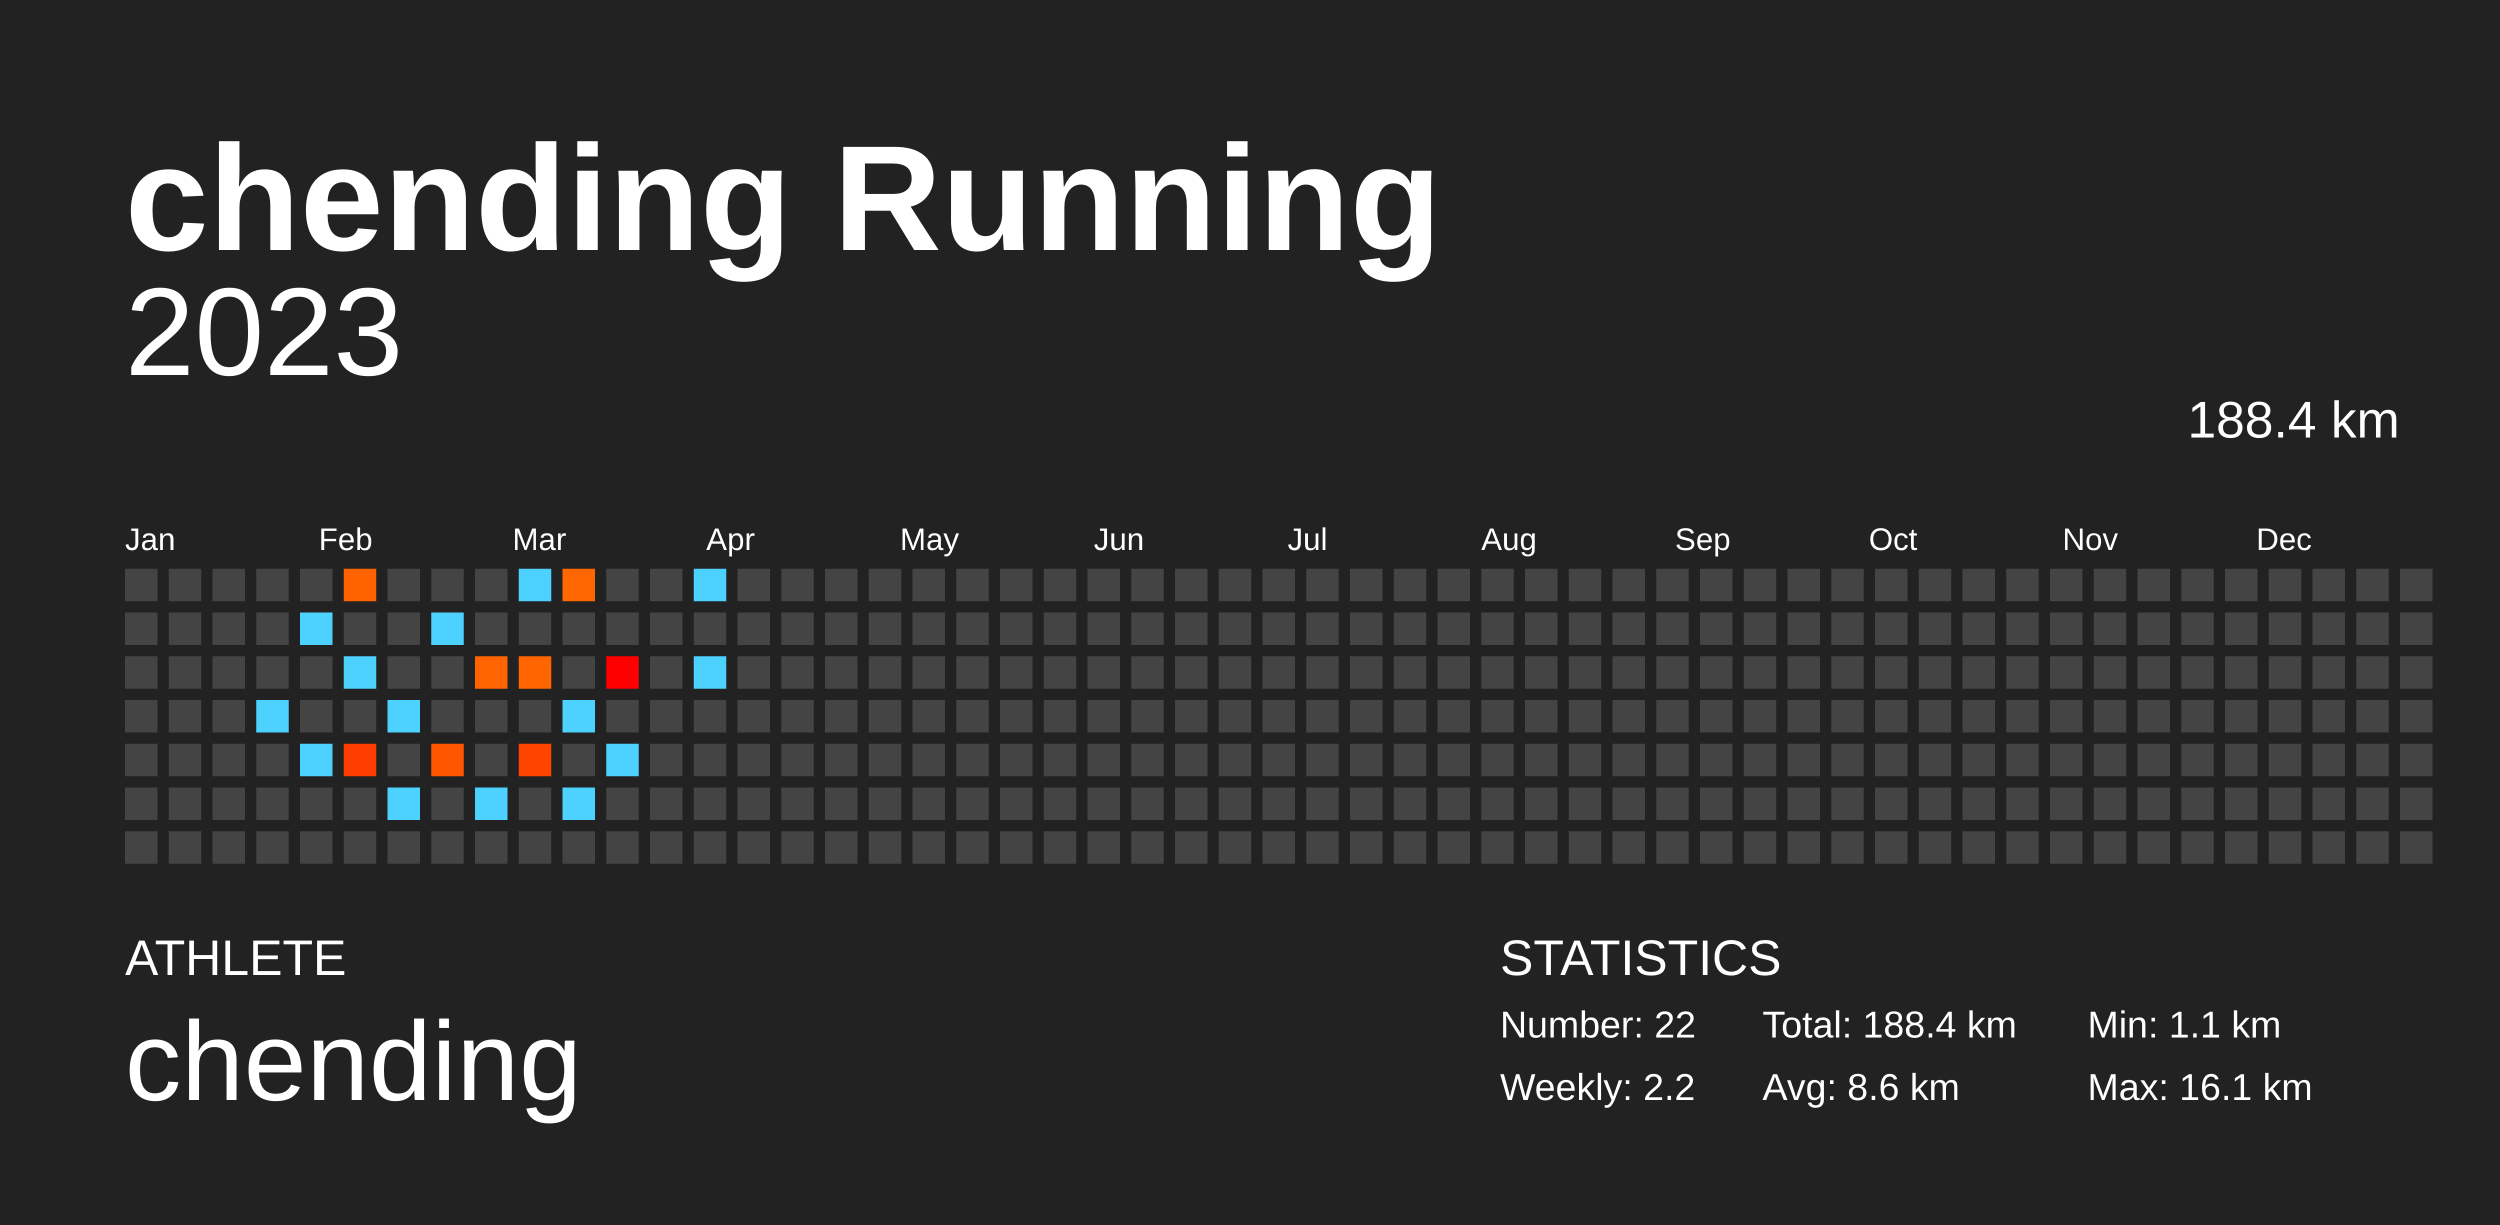
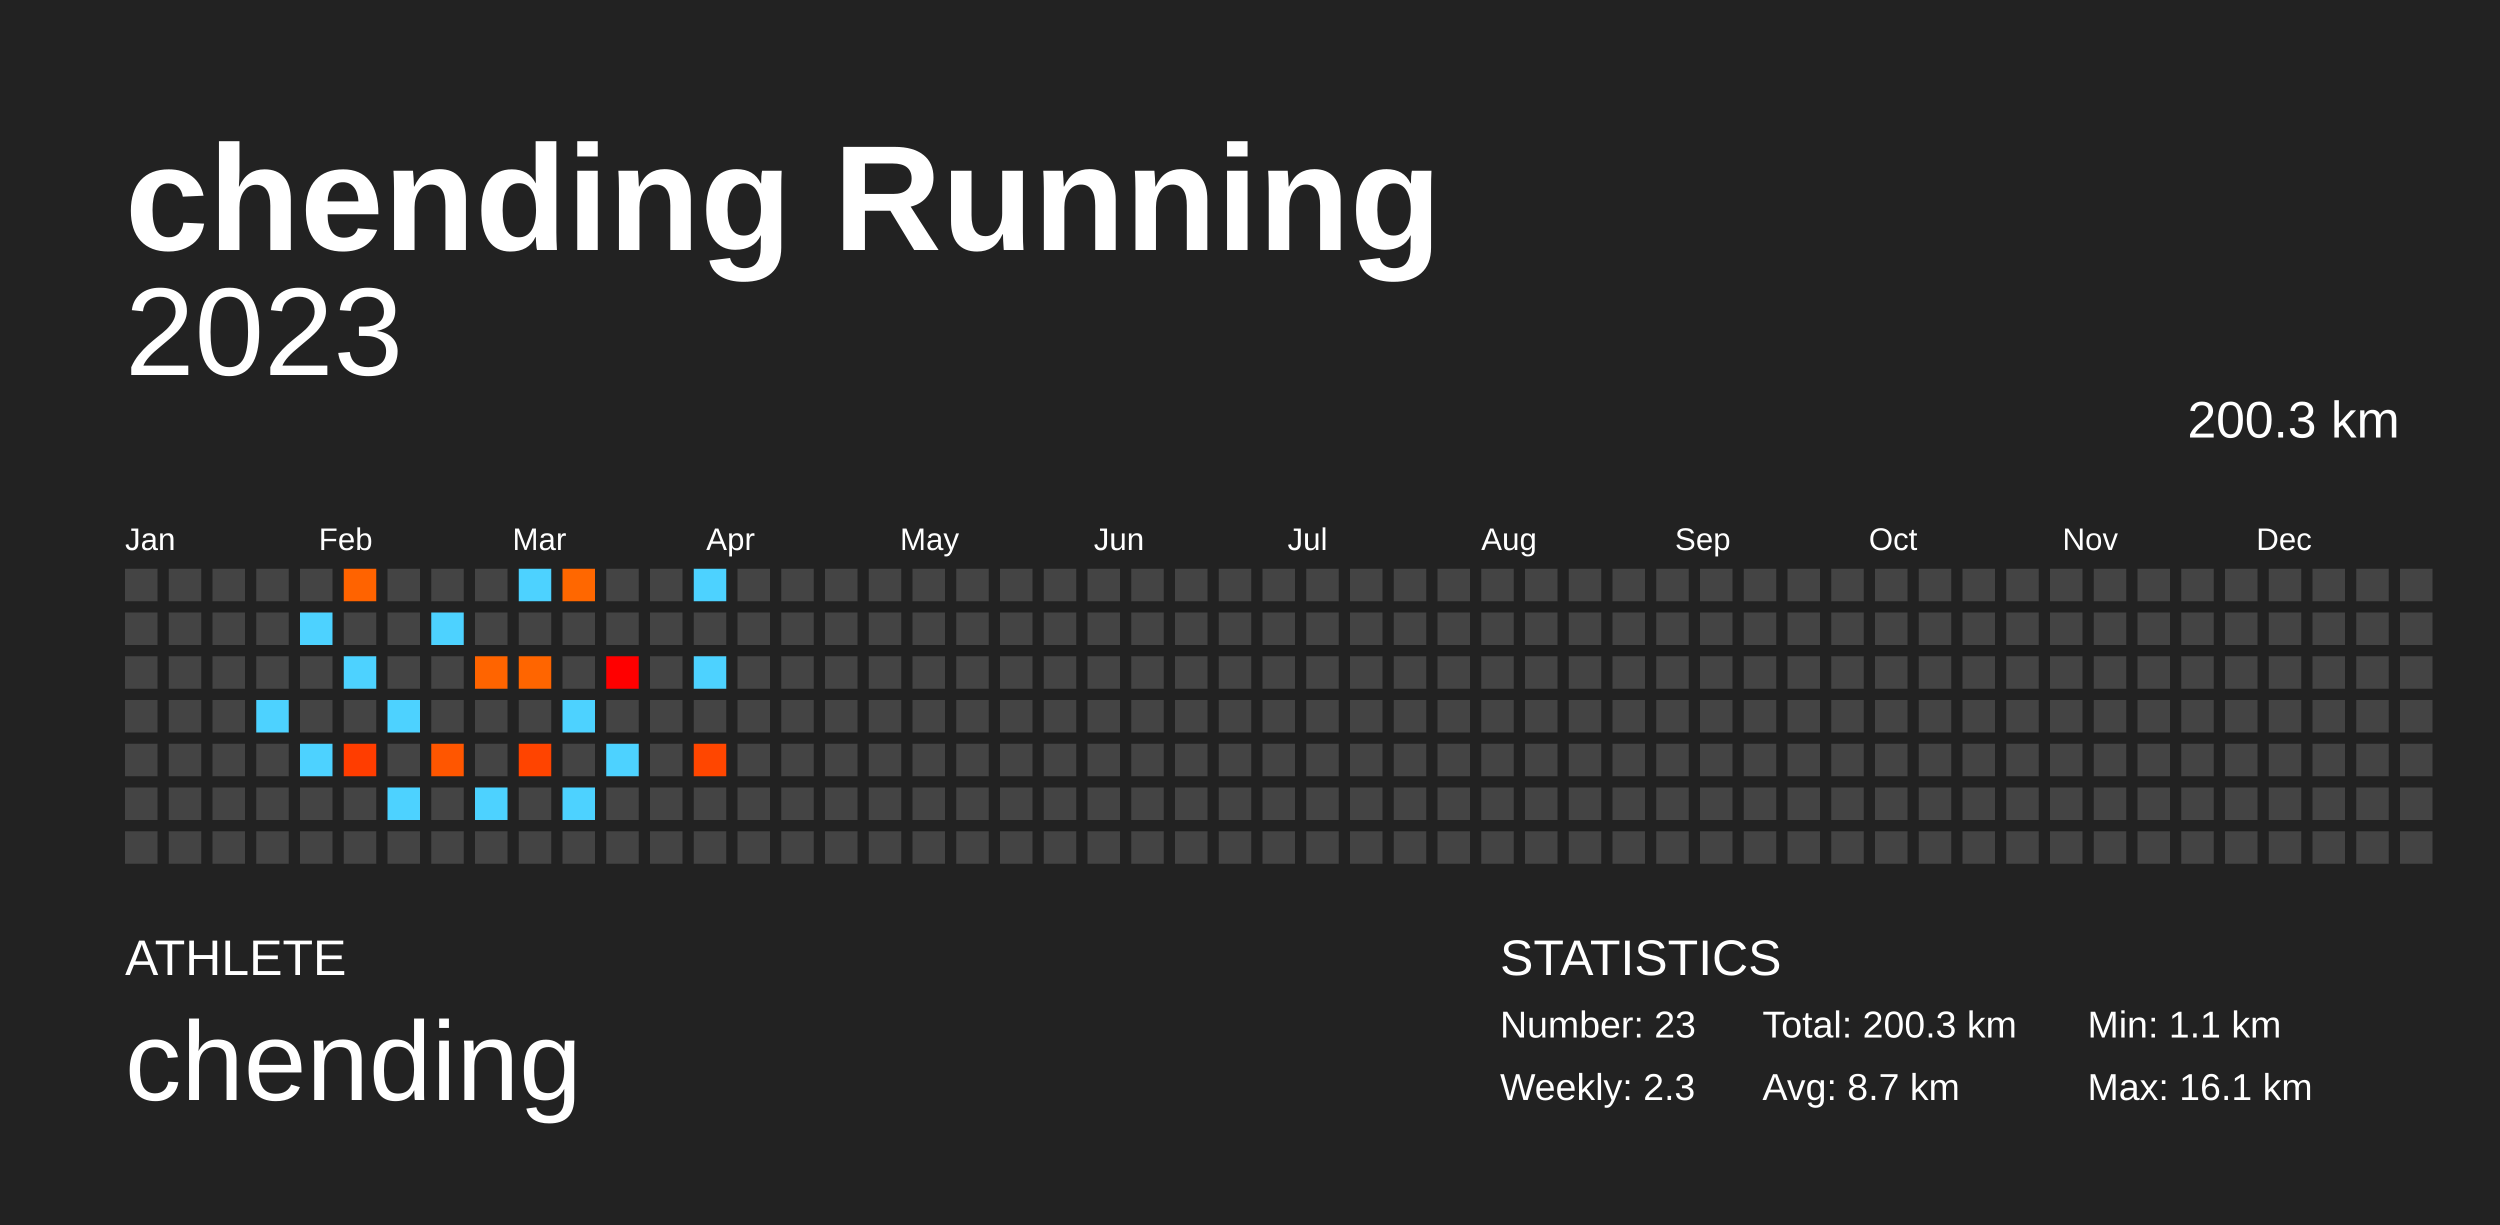
<svg xmlns="http://www.w3.org/2000/svg" baseProfile="full" height="98mm" version="1.1" viewBox="0,0,200,98" width="200mm">
  <defs />
  <rect fill="#222222" height="98" width="200" x="0" y="0" />
  <text fill="#FFFFFF" style="font-size:12px; font-family:Arial; font-weight:bold;" x="10" y="20">chending Running</text>
  <text fill="#FFFFFF" style="font-size:4px; font-family:Arial" x="10" y="78">ATHLETE</text>
  <text fill="#FFFFFF" style="font-size:9px; font-family:Arial" x="10" y="88">chending</text>
  <text fill="#FFFFFF" style="font-size:4px; font-family:Arial" x="120" y="78">STATISTICS</text>
-   <text fill="#FFFFFF" style="font-size:3px; font-family:Arial" x="120" y="83">Number: 22</text>
-   <text fill="#FFFFFF" style="font-size:3px; font-family:Arial" x="120" y="88">Weekly: 2.2</text>
-   <text fill="#FFFFFF" style="font-size:3px; font-family:Arial" x="141" y="83">Total: 188.4 km</text>
-   <text fill="#FFFFFF" style="font-size:3px; font-family:Arial" x="141" y="88">Avg: 8.6 km</text>
+   <text fill="#FFFFFF" style="font-size:3px; font-family:Arial" x="120" y="83">Number: 23</text>
+   <text fill="#FFFFFF" style="font-size:3px; font-family:Arial" x="120" y="88">Weekly: 2.3</text>
+   <text fill="#FFFFFF" style="font-size:3px; font-family:Arial" x="141" y="83">Total: 200.3 km</text>
+   <text fill="#FFFFFF" style="font-size:3px; font-family:Arial" x="141" y="88">Avg: 8.7 km</text>
  <text fill="#FFFFFF" style="font-size:3px; font-family:Arial" x="167" y="83">Min: 1.1 km</text>
  <text fill="#FFFFFF" style="font-size:3px; font-family:Arial" x="167" y="88">Max: 16.1 km</text>
  <text alignment-baseline="hanging" fill="#FFFFFF" style="font-size:10.0px; font-family:Arial;" x="10" y="30">2023</text>
-   <text alignment-baseline="hanging" fill="#FFFFFF" style="font-size:4.125px; font-family:Arial;" x="175" y="35">188.4 km</text>
+   <text alignment-baseline="hanging" fill="#FFFFFF" style="font-size:4.125px; font-family:Arial;" x="175" y="35">200.3 km</text>
  <text fill="#FFFFFF" style="font-size:2.5px; font-family:Arial" x="10.0" y="44">Jan</text>
  <text fill="#FFFFFF" style="font-size:2.5px; font-family:Arial" x="25.5" y="44">Feb</text>
  <text fill="#FFFFFF" style="font-size:2.5px; font-family:Arial" x="41.0" y="44">Mar</text>
  <text fill="#FFFFFF" style="font-size:2.5px; font-family:Arial" x="56.5" y="44">Apr</text>
  <text fill="#FFFFFF" style="font-size:2.5px; font-family:Arial" x="72.0" y="44">May</text>
  <text fill="#FFFFFF" style="font-size:2.5px; font-family:Arial" x="87.5" y="44">Jun</text>
  <text fill="#FFFFFF" style="font-size:2.5px; font-family:Arial" x="103.0" y="44">Jul</text>
  <text fill="#FFFFFF" style="font-size:2.5px; font-family:Arial" x="118.5" y="44">Aug</text>
  <text fill="#FFFFFF" style="font-size:2.5px; font-family:Arial" x="134.0" y="44">Sep</text>
  <text fill="#FFFFFF" style="font-size:2.5px; font-family:Arial" x="149.5" y="44">Oct</text>
  <text fill="#FFFFFF" style="font-size:2.5px; font-family:Arial" x="165.0" y="44">Nov</text>
  <text fill="#FFFFFF" style="font-size:2.5px; font-family:Arial" x="180.5" y="44">Dec</text>
  <rect fill="#444444" height="2.6" width="2.6" x="10.0" y="45.5" />
  <rect fill="#444444" height="2.6" width="2.6" x="10.0" y="49.0" />
  <rect fill="#444444" height="2.6" width="2.6" x="10.0" y="52.5" />
  <rect fill="#444444" height="2.6" width="2.6" x="10.0" y="56.0" />
  <rect fill="#444444" height="2.6" width="2.6" x="10.0" y="59.5" />
  <rect fill="#444444" height="2.6" width="2.6" x="10.0" y="63.0" />
  <rect fill="#444444" height="2.6" width="2.6" x="10.0" y="66.5" />
  <rect fill="#444444" height="2.6" width="2.6" x="13.5" y="45.5" />
  <rect fill="#444444" height="2.6" width="2.6" x="13.5" y="49.0" />
  <rect fill="#444444" height="2.6" width="2.6" x="13.5" y="52.5" />
  <rect fill="#444444" height="2.6" width="2.6" x="13.5" y="56.0" />
  <rect fill="#444444" height="2.6" width="2.6" x="13.5" y="59.5" />
  <rect fill="#444444" height="2.6" width="2.6" x="13.5" y="63.0" />
  <rect fill="#444444" height="2.6" width="2.6" x="13.5" y="66.5" />
  <rect fill="#444444" height="2.6" width="2.6" x="17.0" y="45.5" />
  <rect fill="#444444" height="2.6" width="2.6" x="17.0" y="49.0" />
  <rect fill="#444444" height="2.6" width="2.6" x="17.0" y="52.5" />
  <rect fill="#444444" height="2.6" width="2.6" x="17.0" y="56.0" />
  <rect fill="#444444" height="2.6" width="2.6" x="17.0" y="59.5" />
  <rect fill="#444444" height="2.6" width="2.6" x="17.0" y="63.0" />
  <rect fill="#444444" height="2.6" width="2.6" x="17.0" y="66.5" />
  <rect fill="#444444" height="2.6" width="2.6" x="20.5" y="45.5" />
  <rect fill="#444444" height="2.6" width="2.6" x="20.5" y="49.0" />
  <rect fill="#444444" height="2.6" width="2.6" x="20.5" y="52.5" />
  <rect fill="#4dd2ff" height="2.6" width="2.6" x="20.5" y="56.0" />
  <rect fill="#444444" height="2.6" width="2.6" x="20.5" y="59.5" />
  <rect fill="#444444" height="2.6" width="2.6" x="20.5" y="63.0" />
  <rect fill="#444444" height="2.6" width="2.6" x="20.5" y="66.5" />
  <rect fill="#444444" height="2.6" width="2.6" x="24.0" y="45.5" />
  <rect fill="#4dd2ff" height="2.6" width="2.6" x="24.0" y="49.0" />
  <rect fill="#444444" height="2.6" width="2.6" x="24.0" y="52.5" />
  <rect fill="#444444" height="2.6" width="2.6" x="24.0" y="56.0" />
  <rect fill="#4dd2ff" height="2.6" width="2.6" x="24.0" y="59.5" />
  <rect fill="#444444" height="2.6" width="2.6" x="24.0" y="63.0" />
  <rect fill="#444444" height="2.6" width="2.6" x="24.0" y="66.5" />
  <rect fill="#ff6300" height="2.6" width="2.6" x="27.5" y="45.5" />
  <rect fill="#444444" height="2.6" width="2.6" x="27.5" y="49.0" />
  <rect fill="#4dd2ff" height="2.6" width="2.6" x="27.5" y="52.5" />
  <rect fill="#444444" height="2.6" width="2.6" x="27.5" y="56.0" />
  <rect fill="#ff3d00" height="2.6" width="2.6" x="27.5" y="59.5" />
  <rect fill="#444444" height="2.6" width="2.6" x="27.5" y="63.0" />
  <rect fill="#444444" height="2.6" width="2.6" x="27.5" y="66.5" />
  <rect fill="#444444" height="2.6" width="2.6" x="31.0" y="45.5" />
  <rect fill="#444444" height="2.6" width="2.6" x="31.0" y="49.0" />
  <rect fill="#444444" height="2.6" width="2.6" x="31.0" y="52.5" />
  <rect fill="#4dd2ff" height="2.6" width="2.6" x="31.0" y="56.0" />
  <rect fill="#444444" height="2.6" width="2.6" x="31.0" y="59.5" />
  <rect fill="#4dd2ff" height="2.6" width="2.6" x="31.0" y="63.0" />
  <rect fill="#444444" height="2.6" width="2.6" x="31.0" y="66.5" />
  <rect fill="#444444" height="2.6" width="2.6" x="34.5" y="45.5" />
  <rect fill="#4dd2ff" height="2.6" width="2.6" x="34.5" y="49.0" />
  <rect fill="#444444" height="2.6" width="2.6" x="34.5" y="52.5" />
  <rect fill="#444444" height="2.6" width="2.6" x="34.5" y="56.0" />
  <rect fill="#ff5600" height="2.6" width="2.6" x="34.5" y="59.5" />
  <rect fill="#444444" height="2.6" width="2.6" x="34.5" y="63.0" />
  <rect fill="#444444" height="2.6" width="2.6" x="34.5" y="66.5" />
  <rect fill="#444444" height="2.6" width="2.6" x="38.0" y="45.5" />
  <rect fill="#444444" height="2.6" width="2.6" x="38.0" y="49.0" />
  <rect fill="#ff6400" height="2.6" width="2.6" x="38.0" y="52.5" />
  <rect fill="#444444" height="2.6" width="2.6" x="38.0" y="56.0" />
  <rect fill="#444444" height="2.6" width="2.6" x="38.0" y="59.5" />
  <rect fill="#4dd2ff" height="2.6" width="2.6" x="38.0" y="63.0" />
  <rect fill="#444444" height="2.6" width="2.6" x="38.0" y="66.5" />
  <rect fill="#4dd2ff" height="2.6" width="2.6" x="41.5" y="45.5" />
  <rect fill="#444444" height="2.6" width="2.6" x="41.5" y="49.0" />
  <rect fill="#ff6500" height="2.6" width="2.6" x="41.5" y="52.5" />
  <rect fill="#444444" height="2.6" width="2.6" x="41.5" y="56.0" />
  <rect fill="#ff4400" height="2.6" width="2.6" x="41.5" y="59.5" />
  <rect fill="#444444" height="2.6" width="2.6" x="41.5" y="63.0" />
  <rect fill="#444444" height="2.6" width="2.6" x="41.5" y="66.5" />
  <rect fill="#ff6700" height="2.6" width="2.6" x="45.0" y="45.5" />
  <rect fill="#444444" height="2.6" width="2.6" x="45.0" y="49.0" />
  <rect fill="#444444" height="2.6" width="2.6" x="45.0" y="52.5" />
  <rect fill="#4dd2ff" height="2.6" width="2.6" x="45.0" y="56.0" />
  <rect fill="#444444" height="2.6" width="2.6" x="45.0" y="59.5" />
  <rect fill="#4dd2ff" height="2.6" width="2.6" x="45.0" y="63.0" />
  <rect fill="#444444" height="2.6" width="2.6" x="45.0" y="66.5" />
  <rect fill="#444444" height="2.6" width="2.6" x="48.5" y="45.5" />
  <rect fill="#444444" height="2.6" width="2.6" x="48.5" y="49.0" />
  <rect fill="#ff0000" height="2.6" width="2.6" x="48.5" y="52.5" />
  <rect fill="#444444" height="2.6" width="2.6" x="48.5" y="56.0" />
  <rect fill="#4dd2ff" height="2.6" width="2.6" x="48.5" y="59.5" />
  <rect fill="#444444" height="2.6" width="2.6" x="48.5" y="63.0" />
  <rect fill="#444444" height="2.6" width="2.6" x="48.5" y="66.5" />
  <rect fill="#444444" height="2.6" width="2.6" x="52.0" y="45.5" />
  <rect fill="#444444" height="2.6" width="2.6" x="52.0" y="49.0" />
  <rect fill="#444444" height="2.6" width="2.6" x="52.0" y="52.5" />
  <rect fill="#444444" height="2.6" width="2.6" x="52.0" y="56.0" />
  <rect fill="#444444" height="2.6" width="2.6" x="52.0" y="59.5" />
  <rect fill="#444444" height="2.6" width="2.6" x="52.0" y="63.0" />
  <rect fill="#444444" height="2.6" width="2.6" x="52.0" y="66.5" />
  <rect fill="#4dd2ff" height="2.6" width="2.6" x="55.5" y="45.5" />
  <rect fill="#444444" height="2.6" width="2.6" x="55.5" y="49.0" />
  <rect fill="#4dd2ff" height="2.6" width="2.6" x="55.5" y="52.5" />
  <rect fill="#444444" height="2.6" width="2.6" x="55.5" y="56.0" />
-   <rect fill="#444444" height="2.6" width="2.6" x="55.5" y="59.5" />
+   <rect fill="#ff4600" height="2.6" width="2.6" x="55.5" y="59.5" />
  <rect fill="#444444" height="2.6" width="2.6" x="55.5" y="63.0" />
  <rect fill="#444444" height="2.6" width="2.6" x="55.5" y="66.5" />
  <rect fill="#444444" height="2.6" width="2.6" x="59.0" y="45.5" />
  <rect fill="#444444" height="2.6" width="2.6" x="59.0" y="49.0" />
  <rect fill="#444444" height="2.6" width="2.6" x="59.0" y="52.5" />
  <rect fill="#444444" height="2.6" width="2.6" x="59.0" y="56.0" />
  <rect fill="#444444" height="2.6" width="2.6" x="59.0" y="59.5" />
  <rect fill="#444444" height="2.6" width="2.6" x="59.0" y="63.0" />
  <rect fill="#444444" height="2.6" width="2.6" x="59.0" y="66.5" />
  <rect fill="#444444" height="2.6" width="2.6" x="62.5" y="45.5" />
  <rect fill="#444444" height="2.6" width="2.6" x="62.5" y="49.0" />
  <rect fill="#444444" height="2.6" width="2.6" x="62.5" y="52.5" />
  <rect fill="#444444" height="2.6" width="2.6" x="62.5" y="56.0" />
  <rect fill="#444444" height="2.6" width="2.6" x="62.5" y="59.5" />
  <rect fill="#444444" height="2.6" width="2.6" x="62.5" y="63.0" />
  <rect fill="#444444" height="2.6" width="2.6" x="62.5" y="66.5" />
  <rect fill="#444444" height="2.6" width="2.6" x="66.0" y="45.5" />
  <rect fill="#444444" height="2.6" width="2.6" x="66.0" y="49.0" />
  <rect fill="#444444" height="2.6" width="2.6" x="66.0" y="52.5" />
  <rect fill="#444444" height="2.6" width="2.6" x="66.0" y="56.0" />
  <rect fill="#444444" height="2.6" width="2.6" x="66.0" y="59.5" />
  <rect fill="#444444" height="2.6" width="2.6" x="66.0" y="63.0" />
  <rect fill="#444444" height="2.6" width="2.6" x="66.0" y="66.5" />
  <rect fill="#444444" height="2.6" width="2.6" x="69.5" y="45.5" />
  <rect fill="#444444" height="2.6" width="2.6" x="69.5" y="49.0" />
  <rect fill="#444444" height="2.6" width="2.6" x="69.5" y="52.5" />
  <rect fill="#444444" height="2.6" width="2.6" x="69.5" y="56.0" />
  <rect fill="#444444" height="2.6" width="2.6" x="69.5" y="59.5" />
  <rect fill="#444444" height="2.6" width="2.6" x="69.5" y="63.0" />
  <rect fill="#444444" height="2.6" width="2.6" x="69.5" y="66.5" />
  <rect fill="#444444" height="2.6" width="2.6" x="73.0" y="45.5" />
  <rect fill="#444444" height="2.6" width="2.6" x="73.0" y="49.0" />
  <rect fill="#444444" height="2.6" width="2.6" x="73.0" y="52.5" />
  <rect fill="#444444" height="2.6" width="2.6" x="73.0" y="56.0" />
  <rect fill="#444444" height="2.6" width="2.6" x="73.0" y="59.5" />
  <rect fill="#444444" height="2.6" width="2.6" x="73.0" y="63.0" />
  <rect fill="#444444" height="2.6" width="2.6" x="73.0" y="66.5" />
  <rect fill="#444444" height="2.6" width="2.6" x="76.5" y="45.5" />
  <rect fill="#444444" height="2.6" width="2.6" x="76.5" y="49.0" />
  <rect fill="#444444" height="2.6" width="2.6" x="76.5" y="52.5" />
  <rect fill="#444444" height="2.6" width="2.6" x="76.5" y="56.0" />
  <rect fill="#444444" height="2.6" width="2.6" x="76.5" y="59.5" />
  <rect fill="#444444" height="2.6" width="2.6" x="76.5" y="63.0" />
  <rect fill="#444444" height="2.6" width="2.6" x="76.5" y="66.5" />
  <rect fill="#444444" height="2.6" width="2.6" x="80.0" y="45.5" />
  <rect fill="#444444" height="2.6" width="2.6" x="80.0" y="49.0" />
  <rect fill="#444444" height="2.6" width="2.6" x="80.0" y="52.5" />
  <rect fill="#444444" height="2.6" width="2.6" x="80.0" y="56.0" />
  <rect fill="#444444" height="2.6" width="2.6" x="80.0" y="59.5" />
  <rect fill="#444444" height="2.6" width="2.6" x="80.0" y="63.0" />
  <rect fill="#444444" height="2.6" width="2.6" x="80.0" y="66.5" />
  <rect fill="#444444" height="2.6" width="2.6" x="83.5" y="45.5" />
  <rect fill="#444444" height="2.6" width="2.6" x="83.5" y="49.0" />
  <rect fill="#444444" height="2.6" width="2.6" x="83.5" y="52.5" />
  <rect fill="#444444" height="2.6" width="2.6" x="83.5" y="56.0" />
  <rect fill="#444444" height="2.6" width="2.6" x="83.5" y="59.5" />
  <rect fill="#444444" height="2.6" width="2.6" x="83.5" y="63.0" />
  <rect fill="#444444" height="2.6" width="2.6" x="83.5" y="66.5" />
  <rect fill="#444444" height="2.6" width="2.6" x="87.0" y="45.5" />
  <rect fill="#444444" height="2.6" width="2.6" x="87.0" y="49.0" />
  <rect fill="#444444" height="2.6" width="2.6" x="87.0" y="52.5" />
  <rect fill="#444444" height="2.6" width="2.6" x="87.0" y="56.0" />
  <rect fill="#444444" height="2.6" width="2.6" x="87.0" y="59.5" />
  <rect fill="#444444" height="2.6" width="2.6" x="87.0" y="63.0" />
  <rect fill="#444444" height="2.6" width="2.6" x="87.0" y="66.5" />
  <rect fill="#444444" height="2.6" width="2.6" x="90.5" y="45.5" />
  <rect fill="#444444" height="2.6" width="2.6" x="90.5" y="49.0" />
  <rect fill="#444444" height="2.6" width="2.6" x="90.5" y="52.5" />
  <rect fill="#444444" height="2.6" width="2.6" x="90.5" y="56.0" />
  <rect fill="#444444" height="2.6" width="2.6" x="90.5" y="59.5" />
  <rect fill="#444444" height="2.6" width="2.6" x="90.5" y="63.0" />
  <rect fill="#444444" height="2.6" width="2.6" x="90.5" y="66.5" />
  <rect fill="#444444" height="2.6" width="2.6" x="94.0" y="45.5" />
  <rect fill="#444444" height="2.6" width="2.6" x="94.0" y="49.0" />
  <rect fill="#444444" height="2.6" width="2.6" x="94.0" y="52.5" />
  <rect fill="#444444" height="2.6" width="2.6" x="94.0" y="56.0" />
  <rect fill="#444444" height="2.6" width="2.6" x="94.0" y="59.5" />
  <rect fill="#444444" height="2.6" width="2.6" x="94.0" y="63.0" />
  <rect fill="#444444" height="2.6" width="2.6" x="94.0" y="66.5" />
  <rect fill="#444444" height="2.6" width="2.6" x="97.5" y="45.5" />
  <rect fill="#444444" height="2.6" width="2.6" x="97.5" y="49.0" />
  <rect fill="#444444" height="2.6" width="2.6" x="97.5" y="52.5" />
  <rect fill="#444444" height="2.6" width="2.6" x="97.5" y="56.0" />
  <rect fill="#444444" height="2.6" width="2.6" x="97.5" y="59.5" />
  <rect fill="#444444" height="2.6" width="2.6" x="97.5" y="63.0" />
  <rect fill="#444444" height="2.6" width="2.6" x="97.5" y="66.5" />
  <rect fill="#444444" height="2.6" width="2.6" x="101.0" y="45.5" />
  <rect fill="#444444" height="2.6" width="2.6" x="101.0" y="49.0" />
  <rect fill="#444444" height="2.6" width="2.6" x="101.0" y="52.5" />
  <rect fill="#444444" height="2.6" width="2.6" x="101.0" y="56.0" />
  <rect fill="#444444" height="2.6" width="2.6" x="101.0" y="59.5" />
  <rect fill="#444444" height="2.6" width="2.6" x="101.0" y="63.0" />
  <rect fill="#444444" height="2.6" width="2.6" x="101.0" y="66.5" />
  <rect fill="#444444" height="2.6" width="2.6" x="104.5" y="45.5" />
  <rect fill="#444444" height="2.6" width="2.6" x="104.5" y="49.0" />
  <rect fill="#444444" height="2.6" width="2.6" x="104.5" y="52.5" />
  <rect fill="#444444" height="2.6" width="2.6" x="104.5" y="56.0" />
  <rect fill="#444444" height="2.6" width="2.6" x="104.5" y="59.5" />
  <rect fill="#444444" height="2.6" width="2.6" x="104.5" y="63.0" />
  <rect fill="#444444" height="2.6" width="2.6" x="104.5" y="66.5" />
  <rect fill="#444444" height="2.6" width="2.6" x="108.0" y="45.5" />
  <rect fill="#444444" height="2.6" width="2.6" x="108.0" y="49.0" />
  <rect fill="#444444" height="2.6" width="2.6" x="108.0" y="52.5" />
  <rect fill="#444444" height="2.6" width="2.6" x="108.0" y="56.0" />
  <rect fill="#444444" height="2.6" width="2.6" x="108.0" y="59.5" />
  <rect fill="#444444" height="2.6" width="2.6" x="108.0" y="63.0" />
  <rect fill="#444444" height="2.6" width="2.6" x="108.0" y="66.5" />
  <rect fill="#444444" height="2.6" width="2.6" x="111.5" y="45.5" />
  <rect fill="#444444" height="2.6" width="2.6" x="111.5" y="49.0" />
  <rect fill="#444444" height="2.6" width="2.6" x="111.5" y="52.5" />
  <rect fill="#444444" height="2.6" width="2.6" x="111.5" y="56.0" />
  <rect fill="#444444" height="2.6" width="2.6" x="111.5" y="59.5" />
  <rect fill="#444444" height="2.6" width="2.6" x="111.5" y="63.0" />
  <rect fill="#444444" height="2.6" width="2.6" x="111.5" y="66.5" />
  <rect fill="#444444" height="2.6" width="2.6" x="115.0" y="45.5" />
  <rect fill="#444444" height="2.6" width="2.6" x="115.0" y="49.0" />
  <rect fill="#444444" height="2.6" width="2.6" x="115.0" y="52.5" />
  <rect fill="#444444" height="2.6" width="2.6" x="115.0" y="56.0" />
  <rect fill="#444444" height="2.6" width="2.6" x="115.0" y="59.5" />
  <rect fill="#444444" height="2.6" width="2.6" x="115.0" y="63.0" />
  <rect fill="#444444" height="2.6" width="2.6" x="115.0" y="66.5" />
  <rect fill="#444444" height="2.6" width="2.6" x="118.5" y="45.5" />
  <rect fill="#444444" height="2.6" width="2.6" x="118.5" y="49.0" />
  <rect fill="#444444" height="2.6" width="2.6" x="118.5" y="52.5" />
  <rect fill="#444444" height="2.6" width="2.6" x="118.5" y="56.0" />
  <rect fill="#444444" height="2.6" width="2.6" x="118.5" y="59.5" />
  <rect fill="#444444" height="2.6" width="2.6" x="118.5" y="63.0" />
  <rect fill="#444444" height="2.6" width="2.6" x="118.5" y="66.5" />
  <rect fill="#444444" height="2.6" width="2.6" x="122.0" y="45.5" />
  <rect fill="#444444" height="2.6" width="2.6" x="122.0" y="49.0" />
  <rect fill="#444444" height="2.6" width="2.6" x="122.0" y="52.5" />
  <rect fill="#444444" height="2.6" width="2.6" x="122.0" y="56.0" />
  <rect fill="#444444" height="2.6" width="2.6" x="122.0" y="59.5" />
  <rect fill="#444444" height="2.6" width="2.6" x="122.0" y="63.0" />
  <rect fill="#444444" height="2.6" width="2.6" x="122.0" y="66.5" />
  <rect fill="#444444" height="2.6" width="2.6" x="125.5" y="45.5" />
  <rect fill="#444444" height="2.6" width="2.6" x="125.5" y="49.0" />
  <rect fill="#444444" height="2.6" width="2.6" x="125.5" y="52.5" />
  <rect fill="#444444" height="2.6" width="2.6" x="125.5" y="56.0" />
  <rect fill="#444444" height="2.6" width="2.6" x="125.5" y="59.5" />
  <rect fill="#444444" height="2.6" width="2.6" x="125.5" y="63.0" />
  <rect fill="#444444" height="2.6" width="2.6" x="125.5" y="66.5" />
  <rect fill="#444444" height="2.6" width="2.6" x="129.0" y="45.5" />
  <rect fill="#444444" height="2.6" width="2.6" x="129.0" y="49.0" />
  <rect fill="#444444" height="2.6" width="2.6" x="129.0" y="52.5" />
  <rect fill="#444444" height="2.6" width="2.6" x="129.0" y="56.0" />
  <rect fill="#444444" height="2.6" width="2.6" x="129.0" y="59.5" />
  <rect fill="#444444" height="2.6" width="2.6" x="129.0" y="63.0" />
  <rect fill="#444444" height="2.6" width="2.6" x="129.0" y="66.5" />
  <rect fill="#444444" height="2.6" width="2.6" x="132.5" y="45.5" />
  <rect fill="#444444" height="2.6" width="2.6" x="132.5" y="49.0" />
  <rect fill="#444444" height="2.6" width="2.6" x="132.5" y="52.5" />
  <rect fill="#444444" height="2.6" width="2.6" x="132.5" y="56.0" />
  <rect fill="#444444" height="2.6" width="2.6" x="132.5" y="59.5" />
  <rect fill="#444444" height="2.6" width="2.6" x="132.5" y="63.0" />
  <rect fill="#444444" height="2.6" width="2.6" x="132.5" y="66.5" />
  <rect fill="#444444" height="2.6" width="2.6" x="136.0" y="45.5" />
  <rect fill="#444444" height="2.6" width="2.6" x="136.0" y="49.0" />
  <rect fill="#444444" height="2.6" width="2.6" x="136.0" y="52.5" />
  <rect fill="#444444" height="2.6" width="2.6" x="136.0" y="56.0" />
  <rect fill="#444444" height="2.6" width="2.6" x="136.0" y="59.5" />
  <rect fill="#444444" height="2.6" width="2.6" x="136.0" y="63.0" />
  <rect fill="#444444" height="2.6" width="2.6" x="136.0" y="66.5" />
  <rect fill="#444444" height="2.6" width="2.6" x="139.5" y="45.5" />
  <rect fill="#444444" height="2.6" width="2.6" x="139.5" y="49.0" />
  <rect fill="#444444" height="2.6" width="2.6" x="139.5" y="52.5" />
  <rect fill="#444444" height="2.6" width="2.6" x="139.5" y="56.0" />
  <rect fill="#444444" height="2.6" width="2.6" x="139.5" y="59.5" />
  <rect fill="#444444" height="2.6" width="2.6" x="139.5" y="63.0" />
  <rect fill="#444444" height="2.6" width="2.6" x="139.5" y="66.5" />
  <rect fill="#444444" height="2.6" width="2.6" x="143.0" y="45.5" />
  <rect fill="#444444" height="2.6" width="2.6" x="143.0" y="49.0" />
  <rect fill="#444444" height="2.6" width="2.6" x="143.0" y="52.5" />
  <rect fill="#444444" height="2.6" width="2.6" x="143.0" y="56.0" />
  <rect fill="#444444" height="2.6" width="2.6" x="143.0" y="59.5" />
  <rect fill="#444444" height="2.6" width="2.6" x="143.0" y="63.0" />
  <rect fill="#444444" height="2.6" width="2.6" x="143.0" y="66.5" />
  <rect fill="#444444" height="2.6" width="2.6" x="146.5" y="45.5" />
  <rect fill="#444444" height="2.6" width="2.6" x="146.5" y="49.0" />
  <rect fill="#444444" height="2.6" width="2.6" x="146.5" y="52.5" />
  <rect fill="#444444" height="2.6" width="2.6" x="146.5" y="56.0" />
  <rect fill="#444444" height="2.6" width="2.6" x="146.5" y="59.5" />
  <rect fill="#444444" height="2.6" width="2.6" x="146.5" y="63.0" />
  <rect fill="#444444" height="2.6" width="2.6" x="146.5" y="66.5" />
  <rect fill="#444444" height="2.6" width="2.6" x="150.0" y="45.5" />
  <rect fill="#444444" height="2.6" width="2.6" x="150.0" y="49.0" />
  <rect fill="#444444" height="2.6" width="2.6" x="150.0" y="52.5" />
  <rect fill="#444444" height="2.6" width="2.6" x="150.0" y="56.0" />
  <rect fill="#444444" height="2.6" width="2.6" x="150.0" y="59.5" />
  <rect fill="#444444" height="2.6" width="2.6" x="150.0" y="63.0" />
  <rect fill="#444444" height="2.6" width="2.6" x="150.0" y="66.5" />
  <rect fill="#444444" height="2.6" width="2.6" x="153.5" y="45.5" />
  <rect fill="#444444" height="2.6" width="2.6" x="153.5" y="49.0" />
  <rect fill="#444444" height="2.6" width="2.6" x="153.5" y="52.5" />
  <rect fill="#444444" height="2.6" width="2.6" x="153.5" y="56.0" />
  <rect fill="#444444" height="2.6" width="2.6" x="153.5" y="59.5" />
  <rect fill="#444444" height="2.6" width="2.6" x="153.5" y="63.0" />
  <rect fill="#444444" height="2.6" width="2.6" x="153.5" y="66.5" />
  <rect fill="#444444" height="2.6" width="2.6" x="157.0" y="45.5" />
  <rect fill="#444444" height="2.6" width="2.6" x="157.0" y="49.0" />
  <rect fill="#444444" height="2.6" width="2.6" x="157.0" y="52.5" />
  <rect fill="#444444" height="2.6" width="2.6" x="157.0" y="56.0" />
  <rect fill="#444444" height="2.6" width="2.6" x="157.0" y="59.5" />
  <rect fill="#444444" height="2.6" width="2.6" x="157.0" y="63.0" />
  <rect fill="#444444" height="2.6" width="2.6" x="157.0" y="66.5" />
  <rect fill="#444444" height="2.6" width="2.6" x="160.5" y="45.5" />
  <rect fill="#444444" height="2.6" width="2.6" x="160.5" y="49.0" />
  <rect fill="#444444" height="2.6" width="2.6" x="160.5" y="52.5" />
  <rect fill="#444444" height="2.6" width="2.6" x="160.5" y="56.0" />
  <rect fill="#444444" height="2.6" width="2.6" x="160.5" y="59.5" />
  <rect fill="#444444" height="2.6" width="2.6" x="160.5" y="63.0" />
  <rect fill="#444444" height="2.6" width="2.6" x="160.5" y="66.5" />
  <rect fill="#444444" height="2.6" width="2.6" x="164.0" y="45.5" />
  <rect fill="#444444" height="2.6" width="2.6" x="164.0" y="49.0" />
  <rect fill="#444444" height="2.6" width="2.6" x="164.0" y="52.5" />
  <rect fill="#444444" height="2.6" width="2.6" x="164.0" y="56.0" />
  <rect fill="#444444" height="2.6" width="2.6" x="164.0" y="59.5" />
  <rect fill="#444444" height="2.6" width="2.6" x="164.0" y="63.0" />
  <rect fill="#444444" height="2.6" width="2.6" x="164.0" y="66.5" />
  <rect fill="#444444" height="2.6" width="2.6" x="167.5" y="45.5" />
  <rect fill="#444444" height="2.6" width="2.6" x="167.5" y="49.0" />
  <rect fill="#444444" height="2.6" width="2.6" x="167.5" y="52.5" />
  <rect fill="#444444" height="2.6" width="2.6" x="167.5" y="56.0" />
  <rect fill="#444444" height="2.6" width="2.6" x="167.5" y="59.5" />
  <rect fill="#444444" height="2.6" width="2.6" x="167.5" y="63.0" />
  <rect fill="#444444" height="2.6" width="2.6" x="167.5" y="66.5" />
  <rect fill="#444444" height="2.6" width="2.6" x="171.0" y="45.5" />
  <rect fill="#444444" height="2.6" width="2.6" x="171.0" y="49.0" />
  <rect fill="#444444" height="2.6" width="2.6" x="171.0" y="52.5" />
  <rect fill="#444444" height="2.6" width="2.6" x="171.0" y="56.0" />
  <rect fill="#444444" height="2.6" width="2.6" x="171.0" y="59.5" />
  <rect fill="#444444" height="2.6" width="2.6" x="171.0" y="63.0" />
  <rect fill="#444444" height="2.6" width="2.6" x="171.0" y="66.5" />
  <rect fill="#444444" height="2.6" width="2.6" x="174.5" y="45.5" />
  <rect fill="#444444" height="2.6" width="2.6" x="174.5" y="49.0" />
  <rect fill="#444444" height="2.6" width="2.6" x="174.5" y="52.5" />
  <rect fill="#444444" height="2.6" width="2.6" x="174.5" y="56.0" />
  <rect fill="#444444" height="2.6" width="2.6" x="174.5" y="59.5" />
  <rect fill="#444444" height="2.6" width="2.6" x="174.5" y="63.0" />
  <rect fill="#444444" height="2.6" width="2.6" x="174.5" y="66.5" />
  <rect fill="#444444" height="2.6" width="2.6" x="178.0" y="45.5" />
  <rect fill="#444444" height="2.6" width="2.6" x="178.0" y="49.0" />
  <rect fill="#444444" height="2.6" width="2.6" x="178.0" y="52.5" />
  <rect fill="#444444" height="2.6" width="2.6" x="178.0" y="56.0" />
  <rect fill="#444444" height="2.6" width="2.6" x="178.0" y="59.5" />
  <rect fill="#444444" height="2.6" width="2.6" x="178.0" y="63.0" />
  <rect fill="#444444" height="2.6" width="2.6" x="178.0" y="66.5" />
  <rect fill="#444444" height="2.6" width="2.6" x="181.5" y="45.5" />
  <rect fill="#444444" height="2.6" width="2.6" x="181.5" y="49.0" />
  <rect fill="#444444" height="2.6" width="2.6" x="181.5" y="52.5" />
  <rect fill="#444444" height="2.6" width="2.6" x="181.5" y="56.0" />
  <rect fill="#444444" height="2.6" width="2.6" x="181.5" y="59.5" />
  <rect fill="#444444" height="2.6" width="2.6" x="181.5" y="63.0" />
  <rect fill="#444444" height="2.6" width="2.6" x="181.5" y="66.5" />
  <rect fill="#444444" height="2.6" width="2.6" x="185.0" y="45.5" />
  <rect fill="#444444" height="2.6" width="2.6" x="185.0" y="49.0" />
  <rect fill="#444444" height="2.6" width="2.6" x="185.0" y="52.5" />
  <rect fill="#444444" height="2.6" width="2.6" x="185.0" y="56.0" />
  <rect fill="#444444" height="2.6" width="2.6" x="185.0" y="59.5" />
  <rect fill="#444444" height="2.6" width="2.6" x="185.0" y="63.0" />
  <rect fill="#444444" height="2.6" width="2.6" x="185.0" y="66.5" />
  <rect fill="#444444" height="2.6" width="2.6" x="188.5" y="45.5" />
  <rect fill="#444444" height="2.6" width="2.6" x="188.5" y="49.0" />
  <rect fill="#444444" height="2.6" width="2.6" x="188.5" y="52.5" />
  <rect fill="#444444" height="2.6" width="2.6" x="188.5" y="56.0" />
  <rect fill="#444444" height="2.6" width="2.6" x="188.5" y="59.5" />
  <rect fill="#444444" height="2.6" width="2.6" x="188.5" y="63.0" />
  <rect fill="#444444" height="2.6" width="2.6" x="188.5" y="66.5" />
  <rect fill="#444444" height="2.6" width="2.6" x="192.0" y="45.5" />
  <rect fill="#444444" height="2.6" width="2.6" x="192.0" y="49.0" />
  <rect fill="#444444" height="2.6" width="2.6" x="192.0" y="52.5" />
  <rect fill="#444444" height="2.6" width="2.6" x="192.0" y="56.0" />
  <rect fill="#444444" height="2.6" width="2.6" x="192.0" y="59.5" />
  <rect fill="#444444" height="2.6" width="2.6" x="192.0" y="63.0" />
  <rect fill="#444444" height="2.6" width="2.6" x="192.0" y="66.5" />
</svg>
